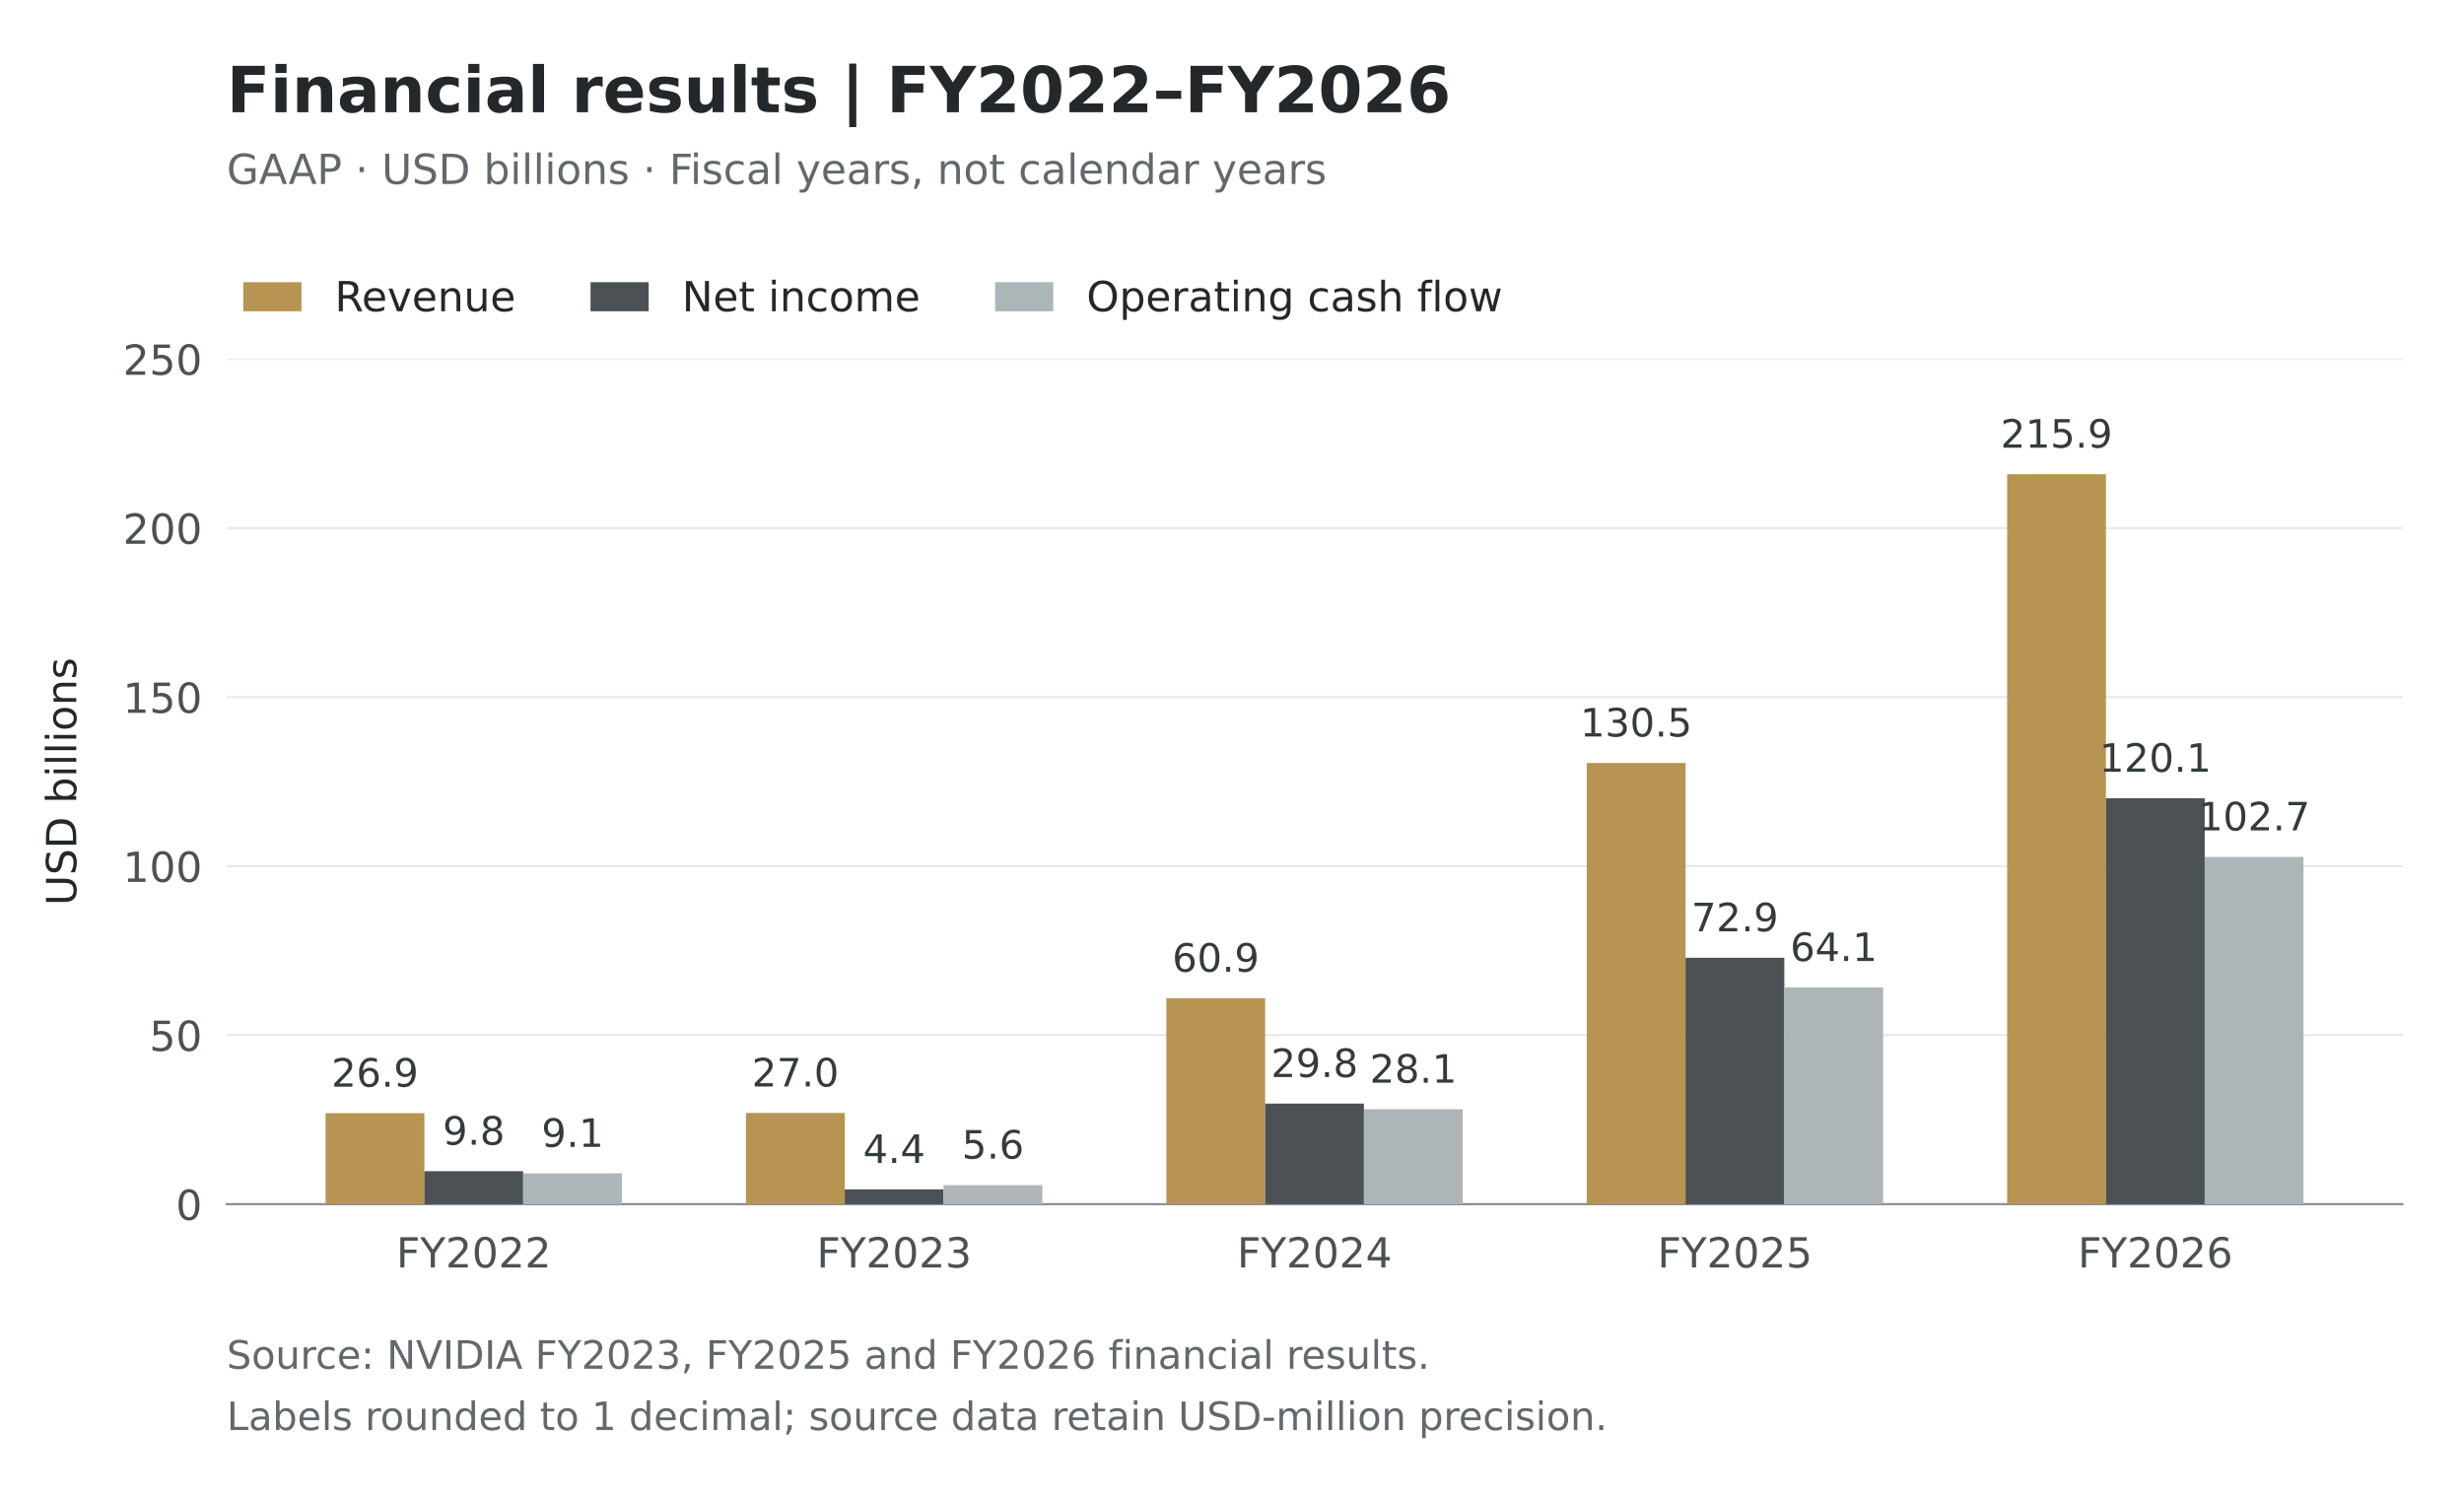
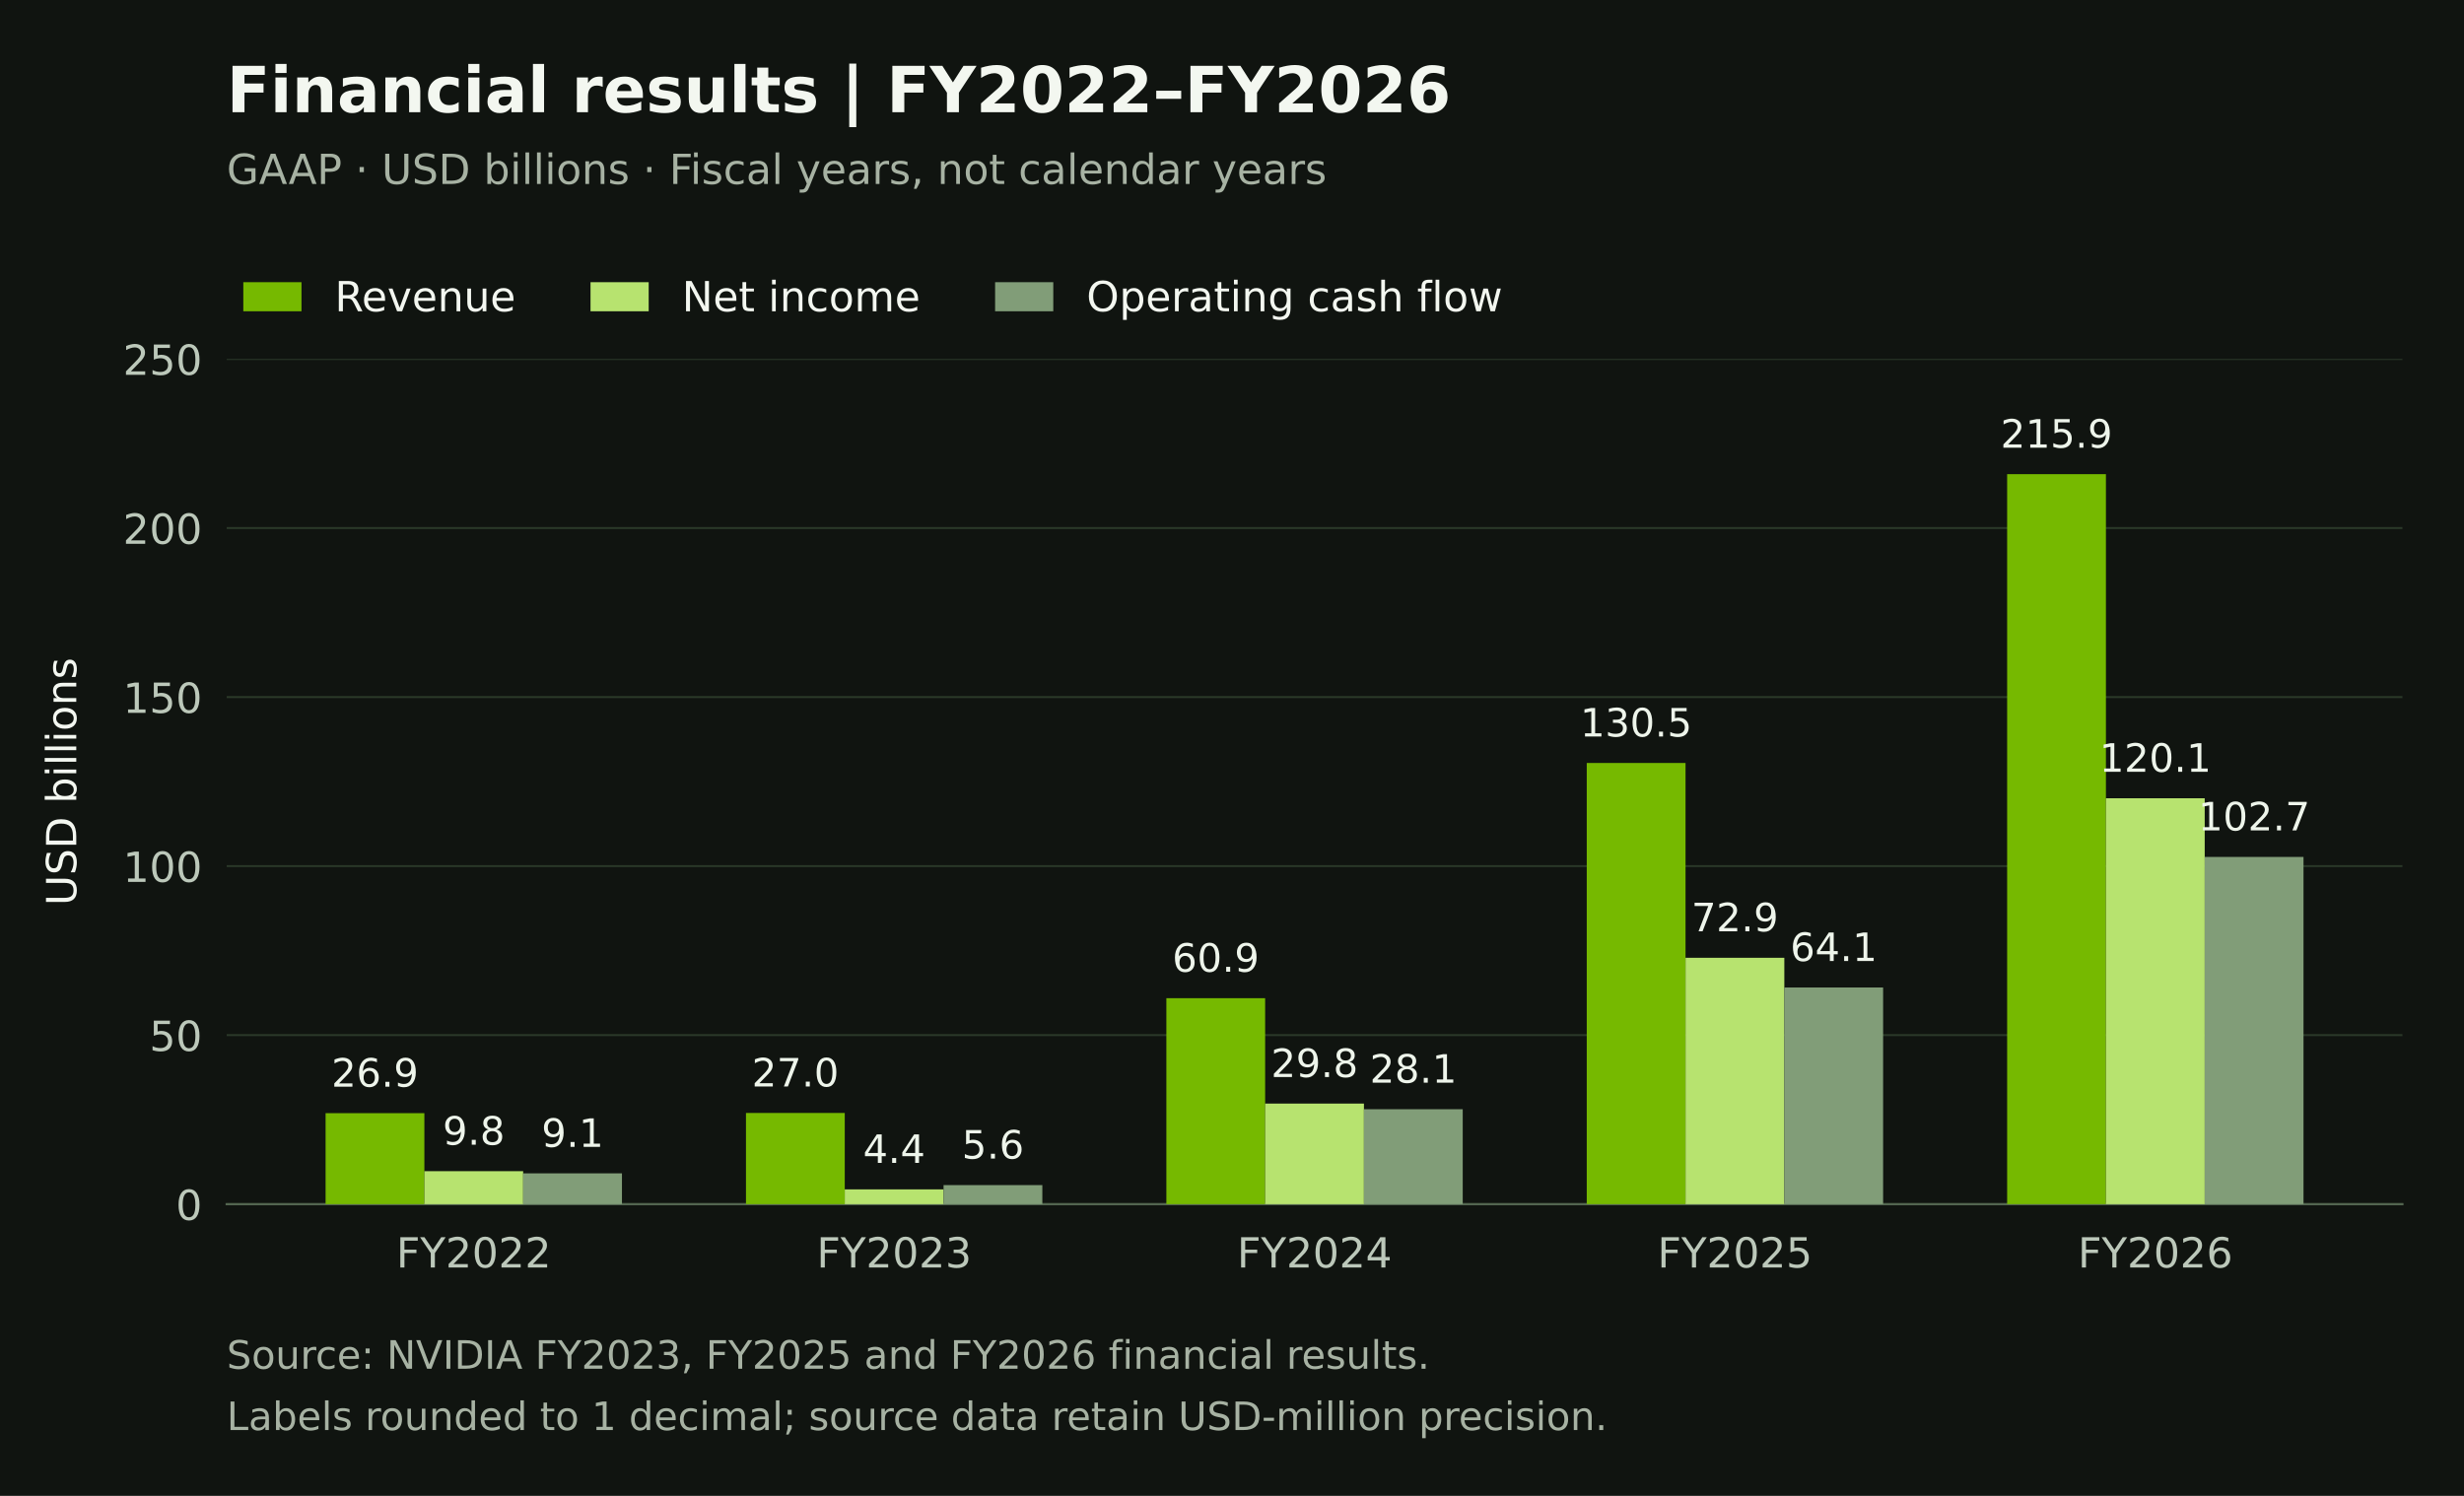
<svg xmlns="http://www.w3.org/2000/svg" width="1008pt" height="612pt" viewBox="0 0 1008 612" version="1.1">
  <defs>
    <style type="text/css">*{stroke-linejoin: round; stroke-linecap: butt}</style>
  </defs>
  <g id="figure_1">
    <g id="patch_1">
-       <path d="M 0 612  L 1008 612  L 1008 0  L 0 0  z " style="fill: #ffffff" />
+       <path d="M 0 612  L 1008 612  L 1008 0  L 0 0  z " style="fill: #101410" />
    </g>
    <g id="axes_1">
      <g id="patch_2">
-         <path d="M 92.736 492.66  L 982.8 492.66  L 982.8 146.88  L 92.736 146.88  z " style="fill: #ffffff" />
+         <path d="M 92.736 492.66  L 982.8 492.66  L 982.8 146.88  L 92.736 146.88  z " style="fill: #101410" />
      </g>
      <g id="matplotlib.axis_1">
        <g id="xtick_1">
          <g id="line2d_1" />
          <g id="text_1">
-             <text style="font-size: 17px; font-family: 'DejaVu Sans'; text-anchor: middle; fill: #4c5155" x="193.815" y="518.576" transform="rotate(-0 193.8151 518.576)">FY2022</text>
+             <text style="font-size: 17px; font-family: 'DejaVu Sans'; text-anchor: middle; fill: #bcc8ba" x="193.815" y="518.576" transform="rotate(-0 193.8151 518.576)">FY2022</text>
          </g>
        </g>
        <g id="xtick_2">
          <g id="line2d_2" />
          <g id="text_2">
-             <text style="font-size: 17px; font-family: 'DejaVu Sans'; text-anchor: middle; fill: #4c5155" x="365.792" y="518.576" transform="rotate(-0 365.7916 518.576)">FY2023</text>
+             <text style="font-size: 17px; font-family: 'DejaVu Sans'; text-anchor: middle; fill: #bcc8ba" x="365.792" y="518.576" transform="rotate(-0 365.7916 518.576)">FY2023</text>
          </g>
        </g>
        <g id="xtick_3">
          <g id="line2d_3" />
          <g id="text_3">
-             <text style="font-size: 17px; font-family: 'DejaVu Sans'; text-anchor: middle; fill: #4c5155" x="537.768" y="518.576" transform="rotate(-0 537.768 518.576)">FY2024</text>
+             <text style="font-size: 17px; font-family: 'DejaVu Sans'; text-anchor: middle; fill: #bcc8ba" x="537.768" y="518.576" transform="rotate(-0 537.768 518.576)">FY2024</text>
          </g>
        </g>
        <g id="xtick_4">
          <g id="line2d_4" />
          <g id="text_4">
-             <text style="font-size: 17px; font-family: 'DejaVu Sans'; text-anchor: middle; fill: #4c5155" x="709.744" y="518.576" transform="rotate(-0 709.7444 518.576)">FY2025</text>
+             <text style="font-size: 17px; font-family: 'DejaVu Sans'; text-anchor: middle; fill: #bcc8ba" x="709.744" y="518.576" transform="rotate(-0 709.7444 518.576)">FY2025</text>
          </g>
        </g>
        <g id="xtick_5">
          <g id="line2d_5" />
          <g id="text_5">
-             <text style="font-size: 17px; font-family: 'DejaVu Sans'; text-anchor: middle; fill: #4c5155" x="881.721" y="518.576" transform="rotate(-0 881.7209 518.576)">FY2026</text>
+             <text style="font-size: 17px; font-family: 'DejaVu Sans'; text-anchor: middle; fill: #bcc8ba" x="881.721" y="518.576" transform="rotate(-0 881.7209 518.576)">FY2026</text>
          </g>
        </g>
      </g>
      <g id="matplotlib.axis_2">
        <g id="ytick_1">
          <g id="line2d_6">
-             <path d="M 92.736 492.66  L 982.8 492.66  " clip-path="url(#p4d8345ed3e)" style="fill: none; stroke: #e4e7e8; stroke-width: 0.8; stroke-linecap: square" />
+             <path d="M 92.736 492.66  L 982.8 492.66  " clip-path="url(#p4d8345ed3e)" style="fill: none; stroke: #2b3929; stroke-width: 0.8; stroke-linecap: square" />
          </g>
          <g id="line2d_7" />
          <g id="text_6">
-             <text style="font-size: 17px; font-family: 'DejaVu Sans'; text-anchor: end; fill: #4c5155" x="82.736" y="499.118" transform="rotate(-0 82.736 499.118)">0</text>
+             <text style="font-size: 17px; font-family: 'DejaVu Sans'; text-anchor: end; fill: #bcc8ba" x="82.736" y="499.118" transform="rotate(-0 82.736 499.118)">0</text>
          </g>
        </g>
        <g id="ytick_2">
          <g id="line2d_8">
-             <path d="M 92.736 423.504  L 982.8 423.504  " clip-path="url(#p4d8345ed3e)" style="fill: none; stroke: #e4e7e8; stroke-width: 0.8; stroke-linecap: square" />
+             <path d="M 92.736 423.504  L 982.8 423.504  " clip-path="url(#p4d8345ed3e)" style="fill: none; stroke: #2b3929; stroke-width: 0.8; stroke-linecap: square" />
          </g>
          <g id="line2d_9" />
          <g id="text_7">
-             <text style="font-size: 17px; font-family: 'DejaVu Sans'; text-anchor: end; fill: #4c5155" x="82.736" y="429.962" transform="rotate(-0 82.736 429.962)">50</text>
+             <text style="font-size: 17px; font-family: 'DejaVu Sans'; text-anchor: end; fill: #bcc8ba" x="82.736" y="429.962" transform="rotate(-0 82.736 429.962)">50</text>
          </g>
        </g>
        <g id="ytick_3">
          <g id="line2d_10">
-             <path d="M 92.736 354.348  L 982.8 354.348  " clip-path="url(#p4d8345ed3e)" style="fill: none; stroke: #e4e7e8; stroke-width: 0.8; stroke-linecap: square" />
+             <path d="M 92.736 354.348  L 982.8 354.348  " clip-path="url(#p4d8345ed3e)" style="fill: none; stroke: #2b3929; stroke-width: 0.8; stroke-linecap: square" />
          </g>
          <g id="line2d_11" />
          <g id="text_8">
-             <text style="font-size: 17px; font-family: 'DejaVu Sans'; text-anchor: end; fill: #4c5155" x="82.736" y="360.806" transform="rotate(-0 82.736 360.806)">100</text>
+             <text style="font-size: 17px; font-family: 'DejaVu Sans'; text-anchor: end; fill: #bcc8ba" x="82.736" y="360.806" transform="rotate(-0 82.736 360.806)">100</text>
          </g>
        </g>
        <g id="ytick_4">
          <g id="line2d_12">
-             <path d="M 92.736 285.192  L 982.8 285.192  " clip-path="url(#p4d8345ed3e)" style="fill: none; stroke: #e4e7e8; stroke-width: 0.8; stroke-linecap: square" />
+             <path d="M 92.736 285.192  L 982.8 285.192  " clip-path="url(#p4d8345ed3e)" style="fill: none; stroke: #2b3929; stroke-width: 0.8; stroke-linecap: square" />
          </g>
          <g id="line2d_13" />
          <g id="text_9">
-             <text style="font-size: 17px; font-family: 'DejaVu Sans'; text-anchor: end; fill: #4c5155" x="82.736" y="291.65" transform="rotate(-0 82.736 291.65)">150</text>
+             <text style="font-size: 17px; font-family: 'DejaVu Sans'; text-anchor: end; fill: #bcc8ba" x="82.736" y="291.65" transform="rotate(-0 82.736 291.65)">150</text>
          </g>
        </g>
        <g id="ytick_5">
          <g id="line2d_14">
-             <path d="M 92.736 216.036  L 982.8 216.036  " clip-path="url(#p4d8345ed3e)" style="fill: none; stroke: #e4e7e8; stroke-width: 0.8; stroke-linecap: square" />
+             <path d="M 92.736 216.036  L 982.8 216.036  " clip-path="url(#p4d8345ed3e)" style="fill: none; stroke: #2b3929; stroke-width: 0.8; stroke-linecap: square" />
          </g>
          <g id="line2d_15" />
          <g id="text_10">
-             <text style="font-size: 17px; font-family: 'DejaVu Sans'; text-anchor: end; fill: #4c5155" x="82.736" y="222.494" transform="rotate(-0 82.736 222.494)">200</text>
+             <text style="font-size: 17px; font-family: 'DejaVu Sans'; text-anchor: end; fill: #bcc8ba" x="82.736" y="222.494" transform="rotate(-0 82.736 222.494)">200</text>
          </g>
        </g>
        <g id="ytick_6">
          <g id="line2d_16">
-             <path d="M 92.736 146.88  L 982.8 146.88  " clip-path="url(#p4d8345ed3e)" style="fill: none; stroke: #e4e7e8; stroke-width: 0.8; stroke-linecap: square" />
+             <path d="M 92.736 146.88  L 982.8 146.88  " clip-path="url(#p4d8345ed3e)" style="fill: none; stroke: #2b3929; stroke-width: 0.8; stroke-linecap: square" />
          </g>
          <g id="line2d_17" />
          <g id="text_11">
-             <text style="font-size: 17px; font-family: 'DejaVu Sans'; text-anchor: end; fill: #4c5155" x="82.736" y="153.338" transform="rotate(-0 82.736 153.338)">250</text>
+             <text style="font-size: 17px; font-family: 'DejaVu Sans'; text-anchor: end; fill: #bcc8ba" x="82.736" y="153.338" transform="rotate(-0 82.736 153.338)">250</text>
          </g>
        </g>
        <g id="text_12">
-           <text style="font-size: 17px; font-family: 'DejaVu Sans'; text-anchor: middle; fill: #24282b" x="31.203" y="319.77" transform="rotate(-90 31.20327 319.77)">USD billions</text>
+           <text style="font-size: 17px; font-family: 'DejaVu Sans'; text-anchor: middle; fill: #f3f7f0" x="31.203" y="319.77" transform="rotate(-90 31.20327 319.77)">USD billions</text>
        </g>
      </g>
      <g id="patch_3">
-         <path d="M 92.736 492.66  L 982.8 492.66  " style="fill: none; stroke: #8a9093; stroke-width: 0.9; stroke-linejoin: miter; stroke-linecap: square" />
+         <path d="M 92.736 492.66  L 982.8 492.66  " style="fill: none; stroke: #536550; stroke-width: 0.9; stroke-linejoin: miter; stroke-linecap: square" />
      </g>
      <g id="patch_4">
-         <path d="M 133.193 492.66  L 173.608 492.66  L 173.608 455.435  L 133.193 455.435  z " clip-path="url(#p4d8345ed3e)" style="fill: #b79451" />
+         <path d="M 133.193 492.66  L 173.608 492.66  L 173.608 455.435  L 133.193 455.435  z " clip-path="url(#p4d8345ed3e)" style="fill: #76b900" />
      </g>
      <g id="patch_5">
-         <path d="M 305.17 492.66  L 345.584 492.66  L 345.584 455.352  L 305.17 455.352  z " clip-path="url(#p4d8345ed3e)" style="fill: #b79451" />
+         <path d="M 305.17 492.66  L 345.584 492.66  L 345.584 455.352  L 305.17 455.352  z " clip-path="url(#p4d8345ed3e)" style="fill: #76b900" />
      </g>
      <g id="patch_6">
-         <path d="M 477.146 492.66  L 517.561 492.66  L 517.561 408.398  L 477.146 408.398  z " clip-path="url(#p4d8345ed3e)" style="fill: #b79451" />
+         <path d="M 477.146 492.66  L 517.561 492.66  L 517.561 408.398  L 477.146 408.398  z " clip-path="url(#p4d8345ed3e)" style="fill: #76b900" />
      </g>
      <g id="patch_7">
-         <path d="M 649.123 492.66  L 689.537 492.66  L 689.537 312.167  L 649.123 312.167  z " clip-path="url(#p4d8345ed3e)" style="fill: #b79451" />
+         <path d="M 649.123 492.66  L 689.537 492.66  L 689.537 312.167  L 649.123 312.167  z " clip-path="url(#p4d8345ed3e)" style="fill: #76b900" />
      </g>
      <g id="patch_8">
-         <path d="M 821.099 492.66  L 861.514 492.66  L 861.514 193.992  L 821.099 193.992  z " clip-path="url(#p4d8345ed3e)" style="fill: #b79451" />
+         <path d="M 821.099 492.66  L 861.514 492.66  L 861.514 193.992  L 821.099 193.992  z " clip-path="url(#p4d8345ed3e)" style="fill: #76b900" />
      </g>
      <g id="text_13">
-         <text style="font-size: 16px; font-family: 'DejaVu Sans'; text-anchor: middle; fill: #343a3e" x="153.401" y="444.591" transform="rotate(-0 153.4007 444.591)">26.9</text>
+         <text style="font-size: 16px; font-family: 'DejaVu Sans'; text-anchor: middle; fill: #eef5eb" x="153.401" y="444.591" transform="rotate(-0 153.4007 444.591)">26.9</text>
      </g>
      <g id="text_14">
-         <text style="font-size: 16px; font-family: 'DejaVu Sans'; text-anchor: middle; fill: #343a3e" x="325.377" y="444.508" transform="rotate(-0 325.3771 444.508)">27.0</text>
+         <text style="font-size: 16px; font-family: 'DejaVu Sans'; text-anchor: middle; fill: #eef5eb" x="325.377" y="444.508" transform="rotate(-0 325.3771 444.508)">27.0</text>
      </g>
      <g id="text_15">
-         <text style="font-size: 16px; font-family: 'DejaVu Sans'; text-anchor: middle; fill: #343a3e" x="497.354" y="397.554" transform="rotate(-0 497.3535 397.5538)">60.9</text>
+         <text style="font-size: 16px; font-family: 'DejaVu Sans'; text-anchor: middle; fill: #eef5eb" x="497.354" y="397.554" transform="rotate(-0 497.3535 397.5538)">60.9</text>
      </g>
      <g id="text_16">
-         <text style="font-size: 16px; font-family: 'DejaVu Sans'; text-anchor: middle; fill: #343a3e" x="669.33" y="301.323" transform="rotate(-0 669.33 301.3232)">130.5</text>
+         <text style="font-size: 16px; font-family: 'DejaVu Sans'; text-anchor: middle; fill: #eef5eb" x="669.33" y="301.323" transform="rotate(-0 669.33 301.3232)">130.5</text>
      </g>
      <g id="text_17">
-         <text style="font-size: 16px; font-family: 'DejaVu Sans'; text-anchor: middle; fill: #343a3e" x="841.306" y="183.148" transform="rotate(-0 841.3064 183.1481)">215.9</text>
+         <text style="font-size: 16px; font-family: 'DejaVu Sans'; text-anchor: middle; fill: #eef5eb" x="841.306" y="183.148" transform="rotate(-0 841.3064 183.1481)">215.9</text>
      </g>
      <g id="patch_9">
-         <path d="M 173.608 492.66  L 214.022 492.66  L 214.022 479.172  L 173.608 479.172  z " clip-path="url(#p4d8345ed3e)" style="fill: #4c5155" />
+         <path d="M 173.608 492.66  L 214.022 492.66  L 214.022 479.172  L 173.608 479.172  z " clip-path="url(#p4d8345ed3e)" style="fill: #b7e36f" />
      </g>
      <g id="patch_10">
-         <path d="M 345.584 492.66  L 385.999 492.66  L 385.999 486.619  L 345.584 486.619  z " clip-path="url(#p4d8345ed3e)" style="fill: #4c5155" />
+         <path d="M 345.584 492.66  L 385.999 492.66  L 385.999 486.619  L 345.584 486.619  z " clip-path="url(#p4d8345ed3e)" style="fill: #b7e36f" />
      </g>
      <g id="patch_11">
-         <path d="M 517.561 492.66  L 557.975 492.66  L 557.975 451.498  L 517.561 451.498  z " clip-path="url(#p4d8345ed3e)" style="fill: #4c5155" />
+         <path d="M 517.561 492.66  L 557.975 492.66  L 557.975 451.498  L 517.561 451.498  z " clip-path="url(#p4d8345ed3e)" style="fill: #b7e36f" />
      </g>
      <g id="patch_12">
-         <path d="M 689.537 492.66  L 729.952 492.66  L 729.952 391.858  L 689.537 391.858  z " clip-path="url(#p4d8345ed3e)" style="fill: #4c5155" />
+         <path d="M 689.537 492.66  L 729.952 492.66  L 729.952 391.858  L 689.537 391.858  z " clip-path="url(#p4d8345ed3e)" style="fill: #b7e36f" />
      </g>
      <g id="patch_13">
-         <path d="M 861.514 492.66  L 901.928 492.66  L 901.928 326.593  L 861.514 326.593  z " clip-path="url(#p4d8345ed3e)" style="fill: #4c5155" />
+         <path d="M 861.514 492.66  L 901.928 492.66  L 901.928 326.593  L 861.514 326.593  z " clip-path="url(#p4d8345ed3e)" style="fill: #b7e36f" />
      </g>
      <g id="text_18">
-         <text style="font-size: 16px; font-family: 'DejaVu Sans'; text-anchor: middle; fill: #343a3e" x="193.815" y="468.328" transform="rotate(-0 193.8151 468.3281)">9.8</text>
+         <text style="font-size: 16px; font-family: 'DejaVu Sans'; text-anchor: middle; fill: #eef5eb" x="193.815" y="468.328" transform="rotate(-0 193.8151 468.3281)">9.8</text>
      </g>
      <g id="text_19">
-         <text style="font-size: 16px; font-family: 'DejaVu Sans'; text-anchor: middle; fill: #343a3e" x="365.792" y="475.775" transform="rotate(-0 365.7916 475.7748)">4.4</text>
+         <text style="font-size: 16px; font-family: 'DejaVu Sans'; text-anchor: middle; fill: #eef5eb" x="365.792" y="475.775" transform="rotate(-0 365.7916 475.7748)">4.4</text>
      </g>
      <g id="text_20">
-         <text style="font-size: 16px; font-family: 'DejaVu Sans'; text-anchor: middle; fill: #343a3e" x="537.768" y="440.655" transform="rotate(-0 537.768 440.6546)">29.8</text>
+         <text style="font-size: 16px; font-family: 'DejaVu Sans'; text-anchor: middle; fill: #eef5eb" x="537.768" y="440.655" transform="rotate(-0 537.768 440.6546)">29.8</text>
      </g>
      <g id="text_21">
-         <text style="font-size: 16px; font-family: 'DejaVu Sans'; text-anchor: middle; fill: #343a3e" x="709.744" y="381.014" transform="rotate(-0 709.7444 381.0145)">72.9</text>
+         <text style="font-size: 16px; font-family: 'DejaVu Sans'; text-anchor: middle; fill: #eef5eb" x="709.744" y="381.014" transform="rotate(-0 709.7444 381.0145)">72.9</text>
      </g>
      <g id="text_22">
-         <text style="font-size: 16px; font-family: 'DejaVu Sans'; text-anchor: middle; fill: #343a3e" x="881.721" y="315.749" transform="rotate(-0 881.7209 315.7492)">120.1</text>
+         <text style="font-size: 16px; font-family: 'DejaVu Sans'; text-anchor: middle; fill: #eef5eb" x="881.721" y="315.749" transform="rotate(-0 881.7209 315.7492)">120.1</text>
      </g>
      <g id="patch_14">
-         <path d="M 214.022 492.66  L 254.437 492.66  L 254.437 480.063  L 214.022 480.063  z " clip-path="url(#p4d8345ed3e)" style="fill: #aeb5b9" />
+         <path d="M 214.022 492.66  L 254.437 492.66  L 254.437 480.063  L 214.022 480.063  z " clip-path="url(#p4d8345ed3e)" style="fill: #819d78" />
      </g>
      <g id="patch_15">
-         <path d="M 385.999 492.66  L 426.413 492.66  L 426.413 484.858  L 385.999 484.858  z " clip-path="url(#p4d8345ed3e)" style="fill: #aeb5b9" />
+         <path d="M 385.999 492.66  L 426.413 492.66  L 426.413 484.858  L 385.999 484.858  z " clip-path="url(#p4d8345ed3e)" style="fill: #819d78" />
      </g>
      <g id="patch_16">
-         <path d="M 557.975 492.66  L 598.39 492.66  L 598.39 453.808  L 557.975 453.808  z " clip-path="url(#p4d8345ed3e)" style="fill: #aeb5b9" />
+         <path d="M 557.975 492.66  L 598.39 492.66  L 598.39 453.808  L 557.975 453.808  z " clip-path="url(#p4d8345ed3e)" style="fill: #819d78" />
      </g>
      <g id="patch_17">
-         <path d="M 729.952 492.66  L 770.366 492.66  L 770.366 404.017  L 729.952 404.017  z " clip-path="url(#p4d8345ed3e)" style="fill: #aeb5b9" />
+         <path d="M 729.952 492.66  L 770.366 492.66  L 770.366 404.017  L 729.952 404.017  z " clip-path="url(#p4d8345ed3e)" style="fill: #819d78" />
      </g>
      <g id="patch_18">
-         <path d="M 901.928 492.66  L 942.343 492.66  L 942.343 350.589  L 901.928 350.589  z " clip-path="url(#p4d8345ed3e)" style="fill: #aeb5b9" />
+         <path d="M 901.928 492.66  L 942.343 492.66  L 942.343 350.589  L 901.928 350.589  z " clip-path="url(#p4d8345ed3e)" style="fill: #819d78" />
      </g>
      <g id="text_23">
-         <text style="font-size: 16px; font-family: 'DejaVu Sans'; text-anchor: middle; fill: #343a3e" x="234.23" y="469.219" transform="rotate(-0 234.2296 469.2188)">9.1</text>
+         <text style="font-size: 16px; font-family: 'DejaVu Sans'; text-anchor: middle; fill: #eef5eb" x="234.23" y="469.219" transform="rotate(-0 234.2296 469.2188)">9.1</text>
      </g>
      <g id="text_24">
-         <text style="font-size: 16px; font-family: 'DejaVu Sans'; text-anchor: middle; fill: #343a3e" x="406.206" y="474.014" transform="rotate(-0 406.206 474.0141)">5.6</text>
+         <text style="font-size: 16px; font-family: 'DejaVu Sans'; text-anchor: middle; fill: #eef5eb" x="406.206" y="474.014" transform="rotate(-0 406.206 474.0141)">5.6</text>
      </g>
      <g id="text_25">
-         <text style="font-size: 16px; font-family: 'DejaVu Sans'; text-anchor: middle; fill: #343a3e" x="578.182" y="442.964" transform="rotate(-0 578.1825 442.9644)">28.1</text>
+         <text style="font-size: 16px; font-family: 'DejaVu Sans'; text-anchor: middle; fill: #eef5eb" x="578.182" y="442.964" transform="rotate(-0 578.1825 442.9644)">28.1</text>
      </g>
      <g id="text_26">
-         <text style="font-size: 16px; font-family: 'DejaVu Sans'; text-anchor: middle; fill: #343a3e" x="750.159" y="393.173" transform="rotate(-0 750.1589 393.1735)">64.1</text>
+         <text style="font-size: 16px; font-family: 'DejaVu Sans'; text-anchor: middle; fill: #eef5eb" x="750.159" y="393.173" transform="rotate(-0 750.1589 393.1735)">64.1</text>
      </g>
      <g id="text_27">
-         <text style="font-size: 16px; font-family: 'DejaVu Sans'; text-anchor: middle; fill: #343a3e" x="922.135" y="339.745" transform="rotate(-0 922.1353 339.7449)">102.7</text>
+         <text style="font-size: 16px; font-family: 'DejaVu Sans'; text-anchor: middle; fill: #eef5eb" x="922.135" y="339.745" transform="rotate(-0 922.1353 339.7449)">102.7</text>
      </g>
      <g id="legend_1">
        <g id="patch_19">
-           <path d="M 99.536 127.352  L 123.336 127.352  L 123.336 115.452  L 99.536 115.452  z " style="fill: #b79451" />
+           <path d="M 99.536 127.352  L 123.336 127.352  L 123.336 115.452  L 99.536 115.452  z " style="fill: #76b900" />
        </g>
        <g id="text_28">
-           <text style="font-size: 17px; font-family: 'DejaVu Sans'; text-anchor: start; fill: #24282b" x="136.936" y="127.352" transform="rotate(-0 136.936 127.3515)">Revenue</text>
+           <text style="font-size: 17px; font-family: 'DejaVu Sans'; text-anchor: start; fill: #f3f7f0" x="136.936" y="127.352" transform="rotate(-0 136.936 127.3515)">Revenue</text>
        </g>
        <g id="patch_20">
-           <path d="M 241.576 127.352  L 265.376 127.352  L 265.376 115.452  L 241.576 115.452  z " style="fill: #4c5155" />
+           <path d="M 241.576 127.352  L 265.376 127.352  L 265.376 115.452  L 241.576 115.452  z " style="fill: #b7e36f" />
        </g>
        <g id="text_29">
-           <text style="font-size: 17px; font-family: 'DejaVu Sans'; text-anchor: start; fill: #24282b" x="278.976" y="127.352" transform="rotate(-0 278.9763 127.3515)">Net income</text>
+           <text style="font-size: 17px; font-family: 'DejaVu Sans'; text-anchor: start; fill: #f3f7f0" x="278.976" y="127.352" transform="rotate(-0 278.9763 127.3515)">Net income</text>
        </g>
        <g id="patch_21">
-           <path d="M 407.087 127.352  L 430.887 127.352  L 430.887 115.452  L 407.087 115.452  z " style="fill: #aeb5b9" />
+           <path d="M 407.087 127.352  L 430.887 127.352  L 430.887 115.452  L 407.087 115.452  z " style="fill: #819d78" />
        </g>
        <g id="text_30">
-           <text style="font-size: 17px; font-family: 'DejaVu Sans'; text-anchor: start; fill: #24282b" x="444.487" y="127.352" transform="rotate(-0 444.4873 127.3515)">Operating cash flow</text>
+           <text style="font-size: 17px; font-family: 'DejaVu Sans'; text-anchor: start; fill: #f3f7f0" x="444.487" y="127.352" transform="rotate(-0 444.4873 127.3515)">Operating cash flow</text>
        </g>
      </g>
    </g>
    <g id="text_31">
-       <text style="font-weight: 700; font-size: 26px; font-family: 'DejaVu Sans'; text-anchor: start; fill: #24282b" x="92.736" y="45.9" transform="rotate(-0 92.736 45.9)">Financial results | FY2022–FY2026</text>
+       <text style="font-weight: 700; font-size: 26px; font-family: 'DejaVu Sans'; text-anchor: start; fill: #f3f7f0" x="92.736" y="45.9" transform="rotate(-0 92.736 45.9)">Financial results | FY2022–FY2026</text>
    </g>
    <g id="text_32">
-       <text style="font-size: 17px; font-family: 'DejaVu Sans'; text-anchor: start; fill: #62686c" x="92.736" y="75.276" transform="rotate(-0 92.736 75.276)">GAAP · USD billions · Fiscal years, not calendar years</text>
+       <text style="font-size: 17px; font-family: 'DejaVu Sans'; text-anchor: start; fill: #a7b2a3" x="92.736" y="75.276" transform="rotate(-0 92.736 75.276)">GAAP · USD billions · Fiscal years, not calendar years</text>
    </g>
    <g id="text_33">
-       <text style="font-size: 16px; font-family: 'DejaVu Sans'; text-anchor: start; fill: #62686c" x="92.736" y="559.98" transform="rotate(-0 92.736 559.98)">Source: NVIDIA FY2023, FY2025 and FY2026 financial results.</text>
+       <text style="font-size: 16px; font-family: 'DejaVu Sans'; text-anchor: start; fill: #a7b2a3" x="92.736" y="559.98" transform="rotate(-0 92.736 559.98)">Source: NVIDIA FY2023, FY2025 and FY2026 financial results.</text>
    </g>
    <g id="text_34">
-       <text style="font-size: 16px; font-family: 'DejaVu Sans'; text-anchor: start; fill: #62686c" x="92.736" y="585.072" transform="rotate(-0 92.736 585.072)">Labels rounded to 1 decimal; source data retain USD-million precision.</text>
+       <text style="font-size: 16px; font-family: 'DejaVu Sans'; text-anchor: start; fill: #a7b2a3" x="92.736" y="585.072" transform="rotate(-0 92.736 585.072)">Labels rounded to 1 decimal; source data retain USD-million precision.</text>
    </g>
  </g>
  <defs>
    <clipPath id="p4d8345ed3e">
      <rect x="92.736" y="146.88" width="890.064" height="345.78" />
    </clipPath>
  </defs>
</svg>
